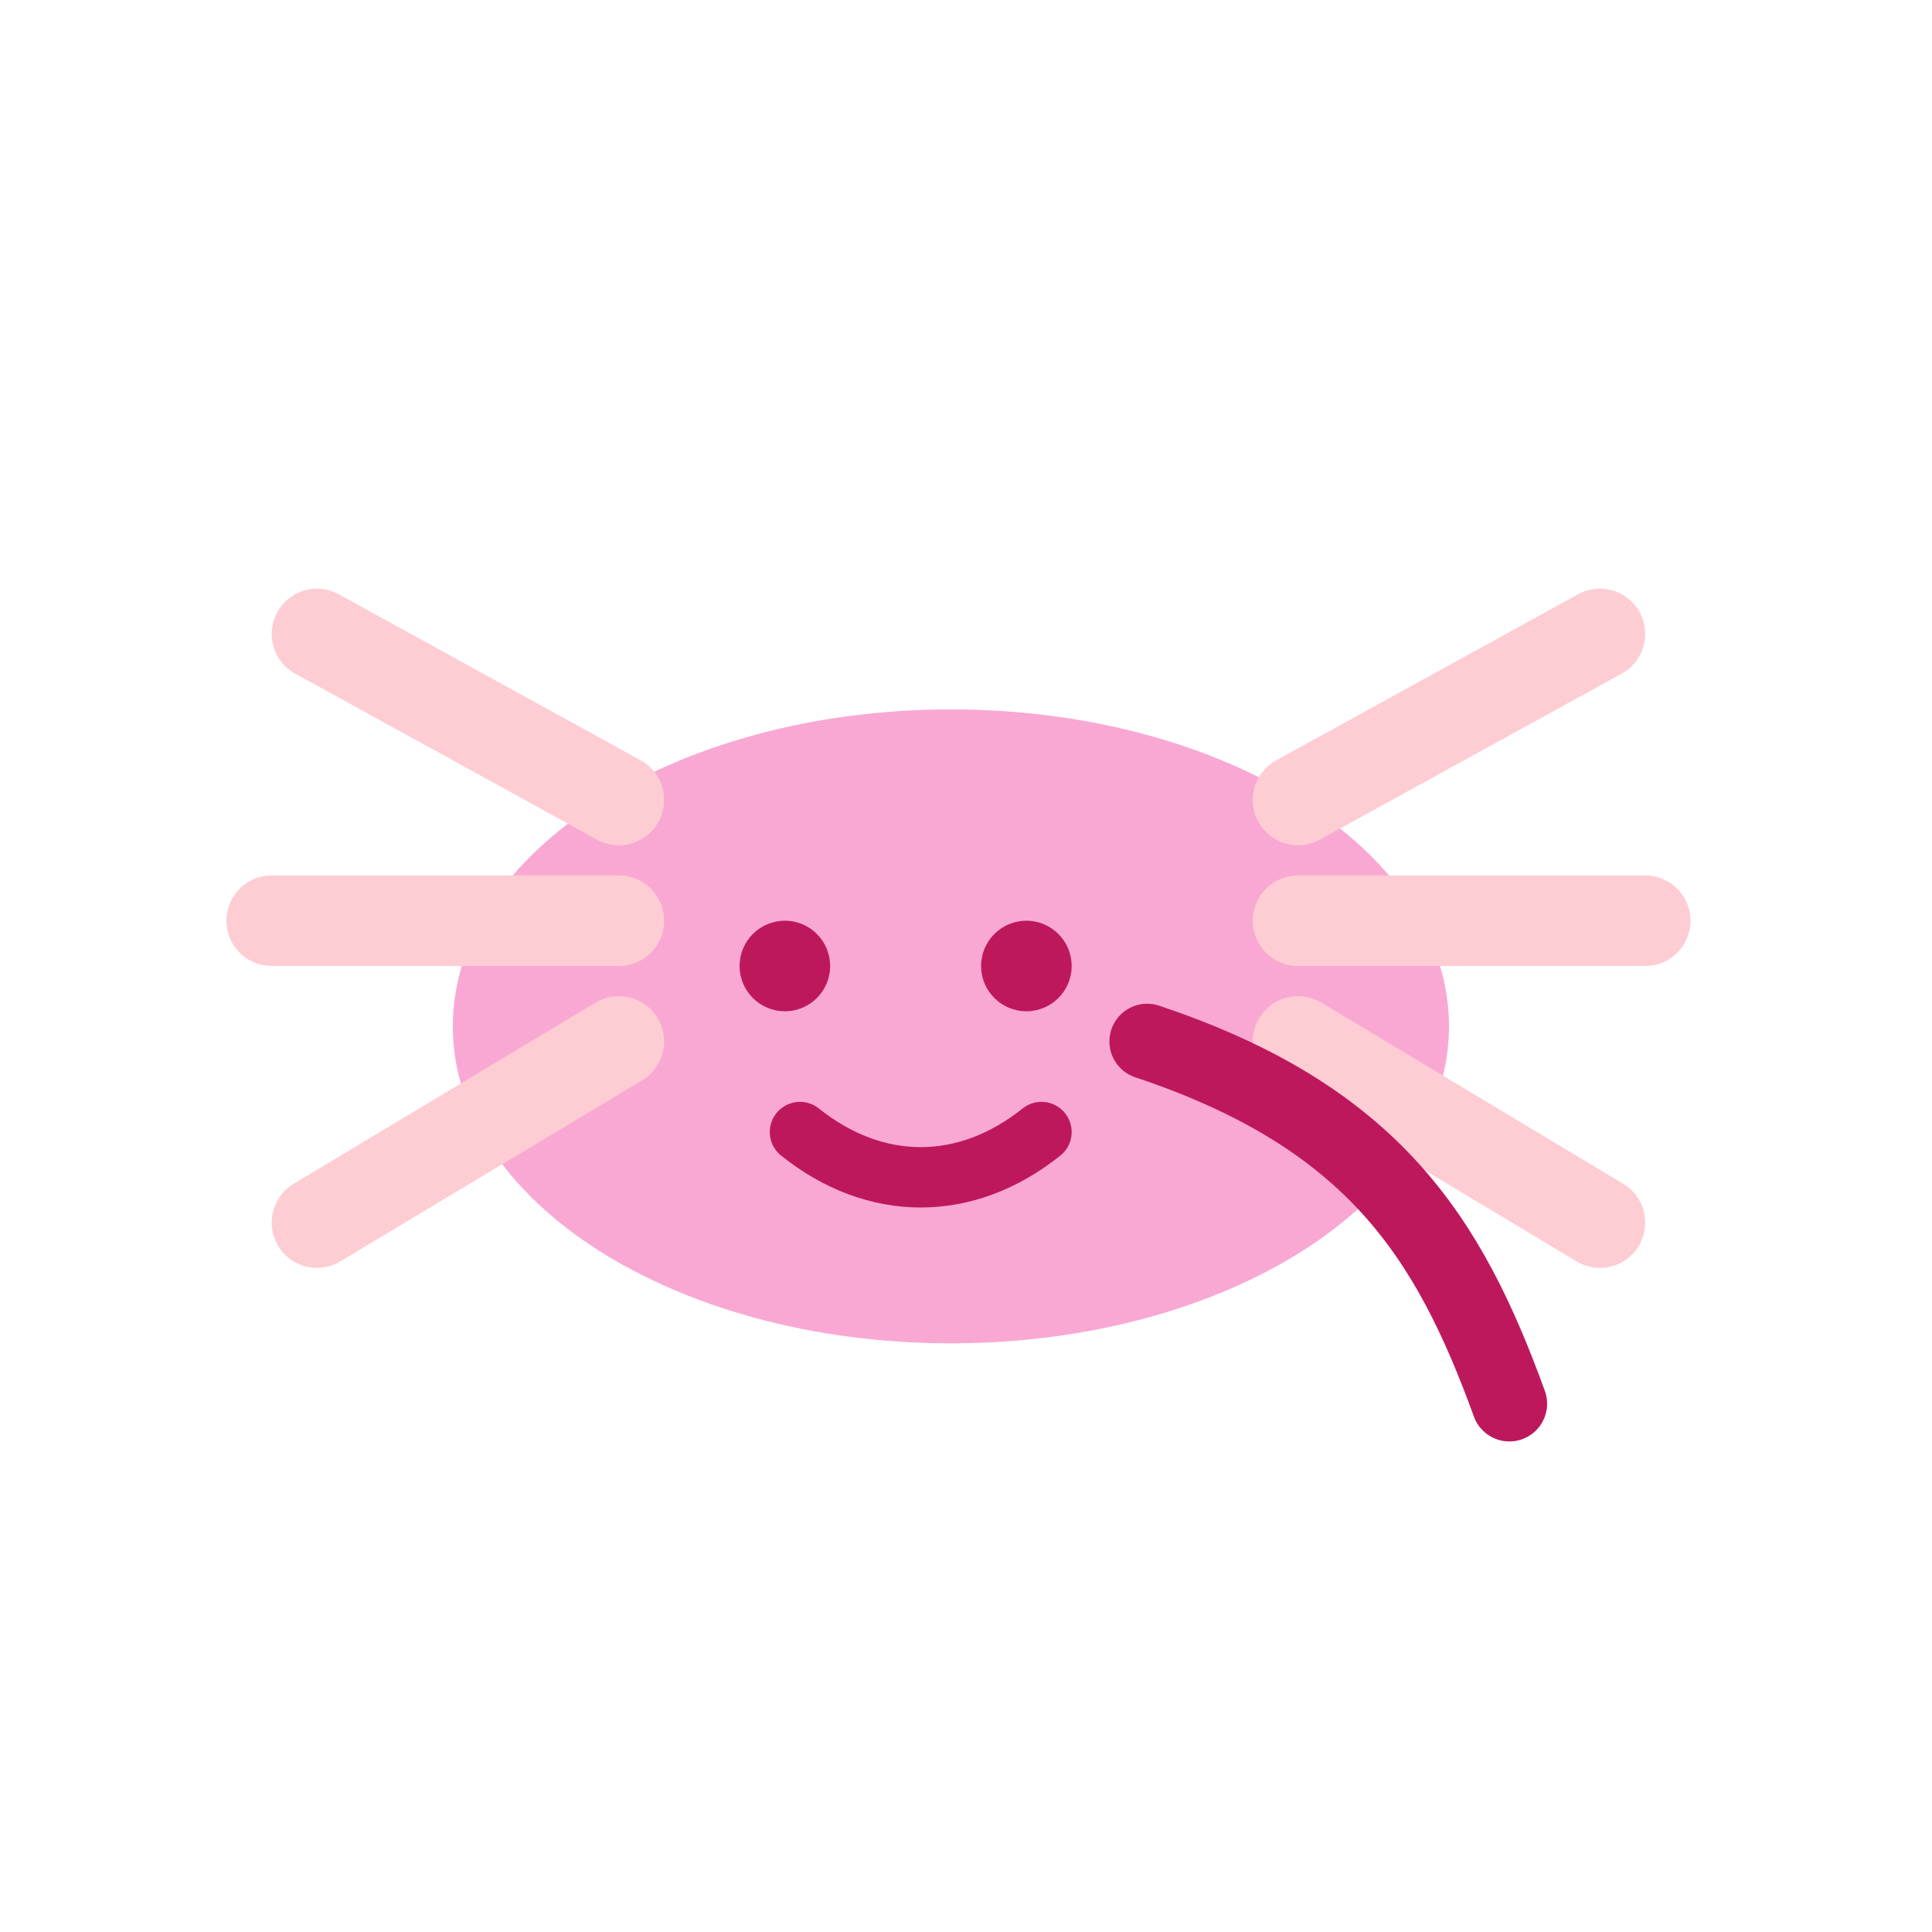
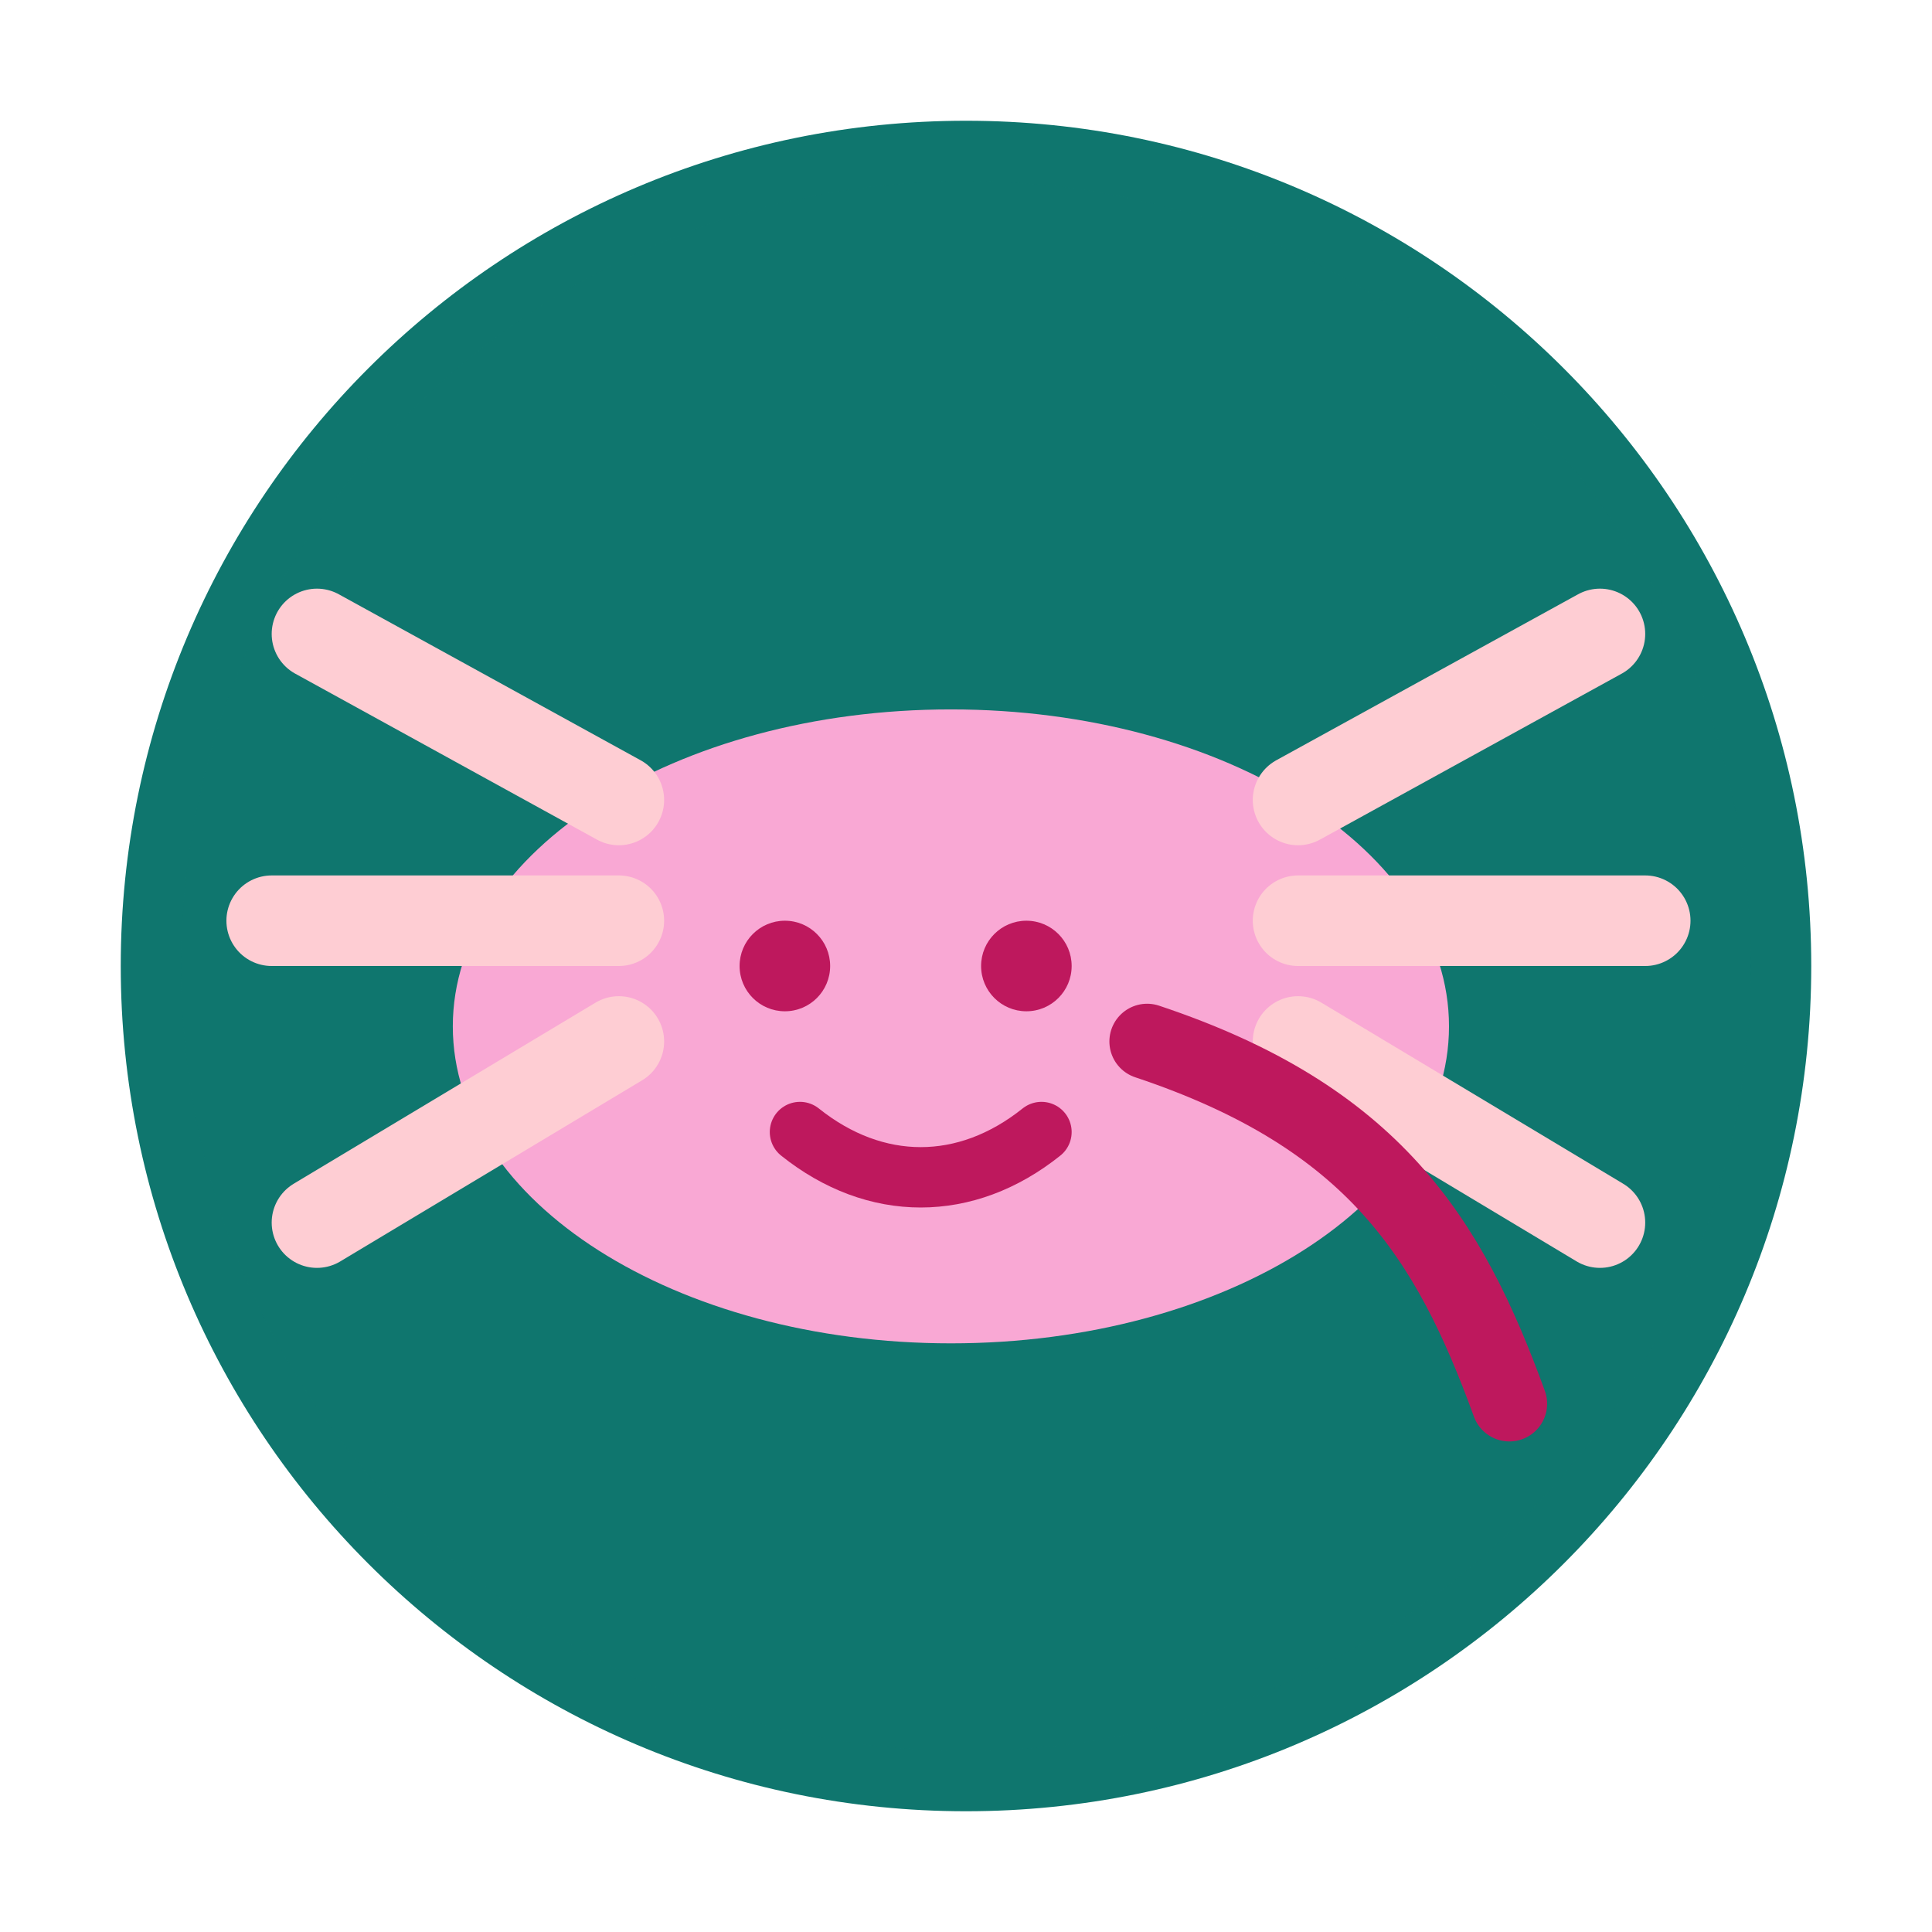
<svg xmlns="http://www.w3.org/2000/svg" viewBox="0 0 256 256" fill="none">
+   <circle cx="128" cy="128" r="112" fill="#0f766e" />
+   <circle cx="128" cy="128" r="104" fill="#0f766e" opacity="0.92" />
  <ellipse cx="126" cy="136" rx="66" ry="42" fill="#f9a8d4" />
  <path d="M82 106 42 84M82 122 36 122M82 138 42 162" stroke="#fecdd3" stroke-width="12" stroke-linecap="round" />
  <path d="M172 106 212 84M172 122h46M172 138l40 24" stroke="#fecdd3" stroke-width="12" stroke-linecap="round" />
  <path d="M152 138c30 10 40 26 48 48" stroke="#be185d" stroke-width="10" stroke-linecap="round" />
  <circle cx="104" cy="128" r="6" fill="#be185d" />
  <circle cx="136" cy="128" r="6" fill="#be185d" />
  <path d="M106 150c10 8 22 8 32 0" stroke="#be185d" stroke-width="8" stroke-linecap="round" />
</svg>
